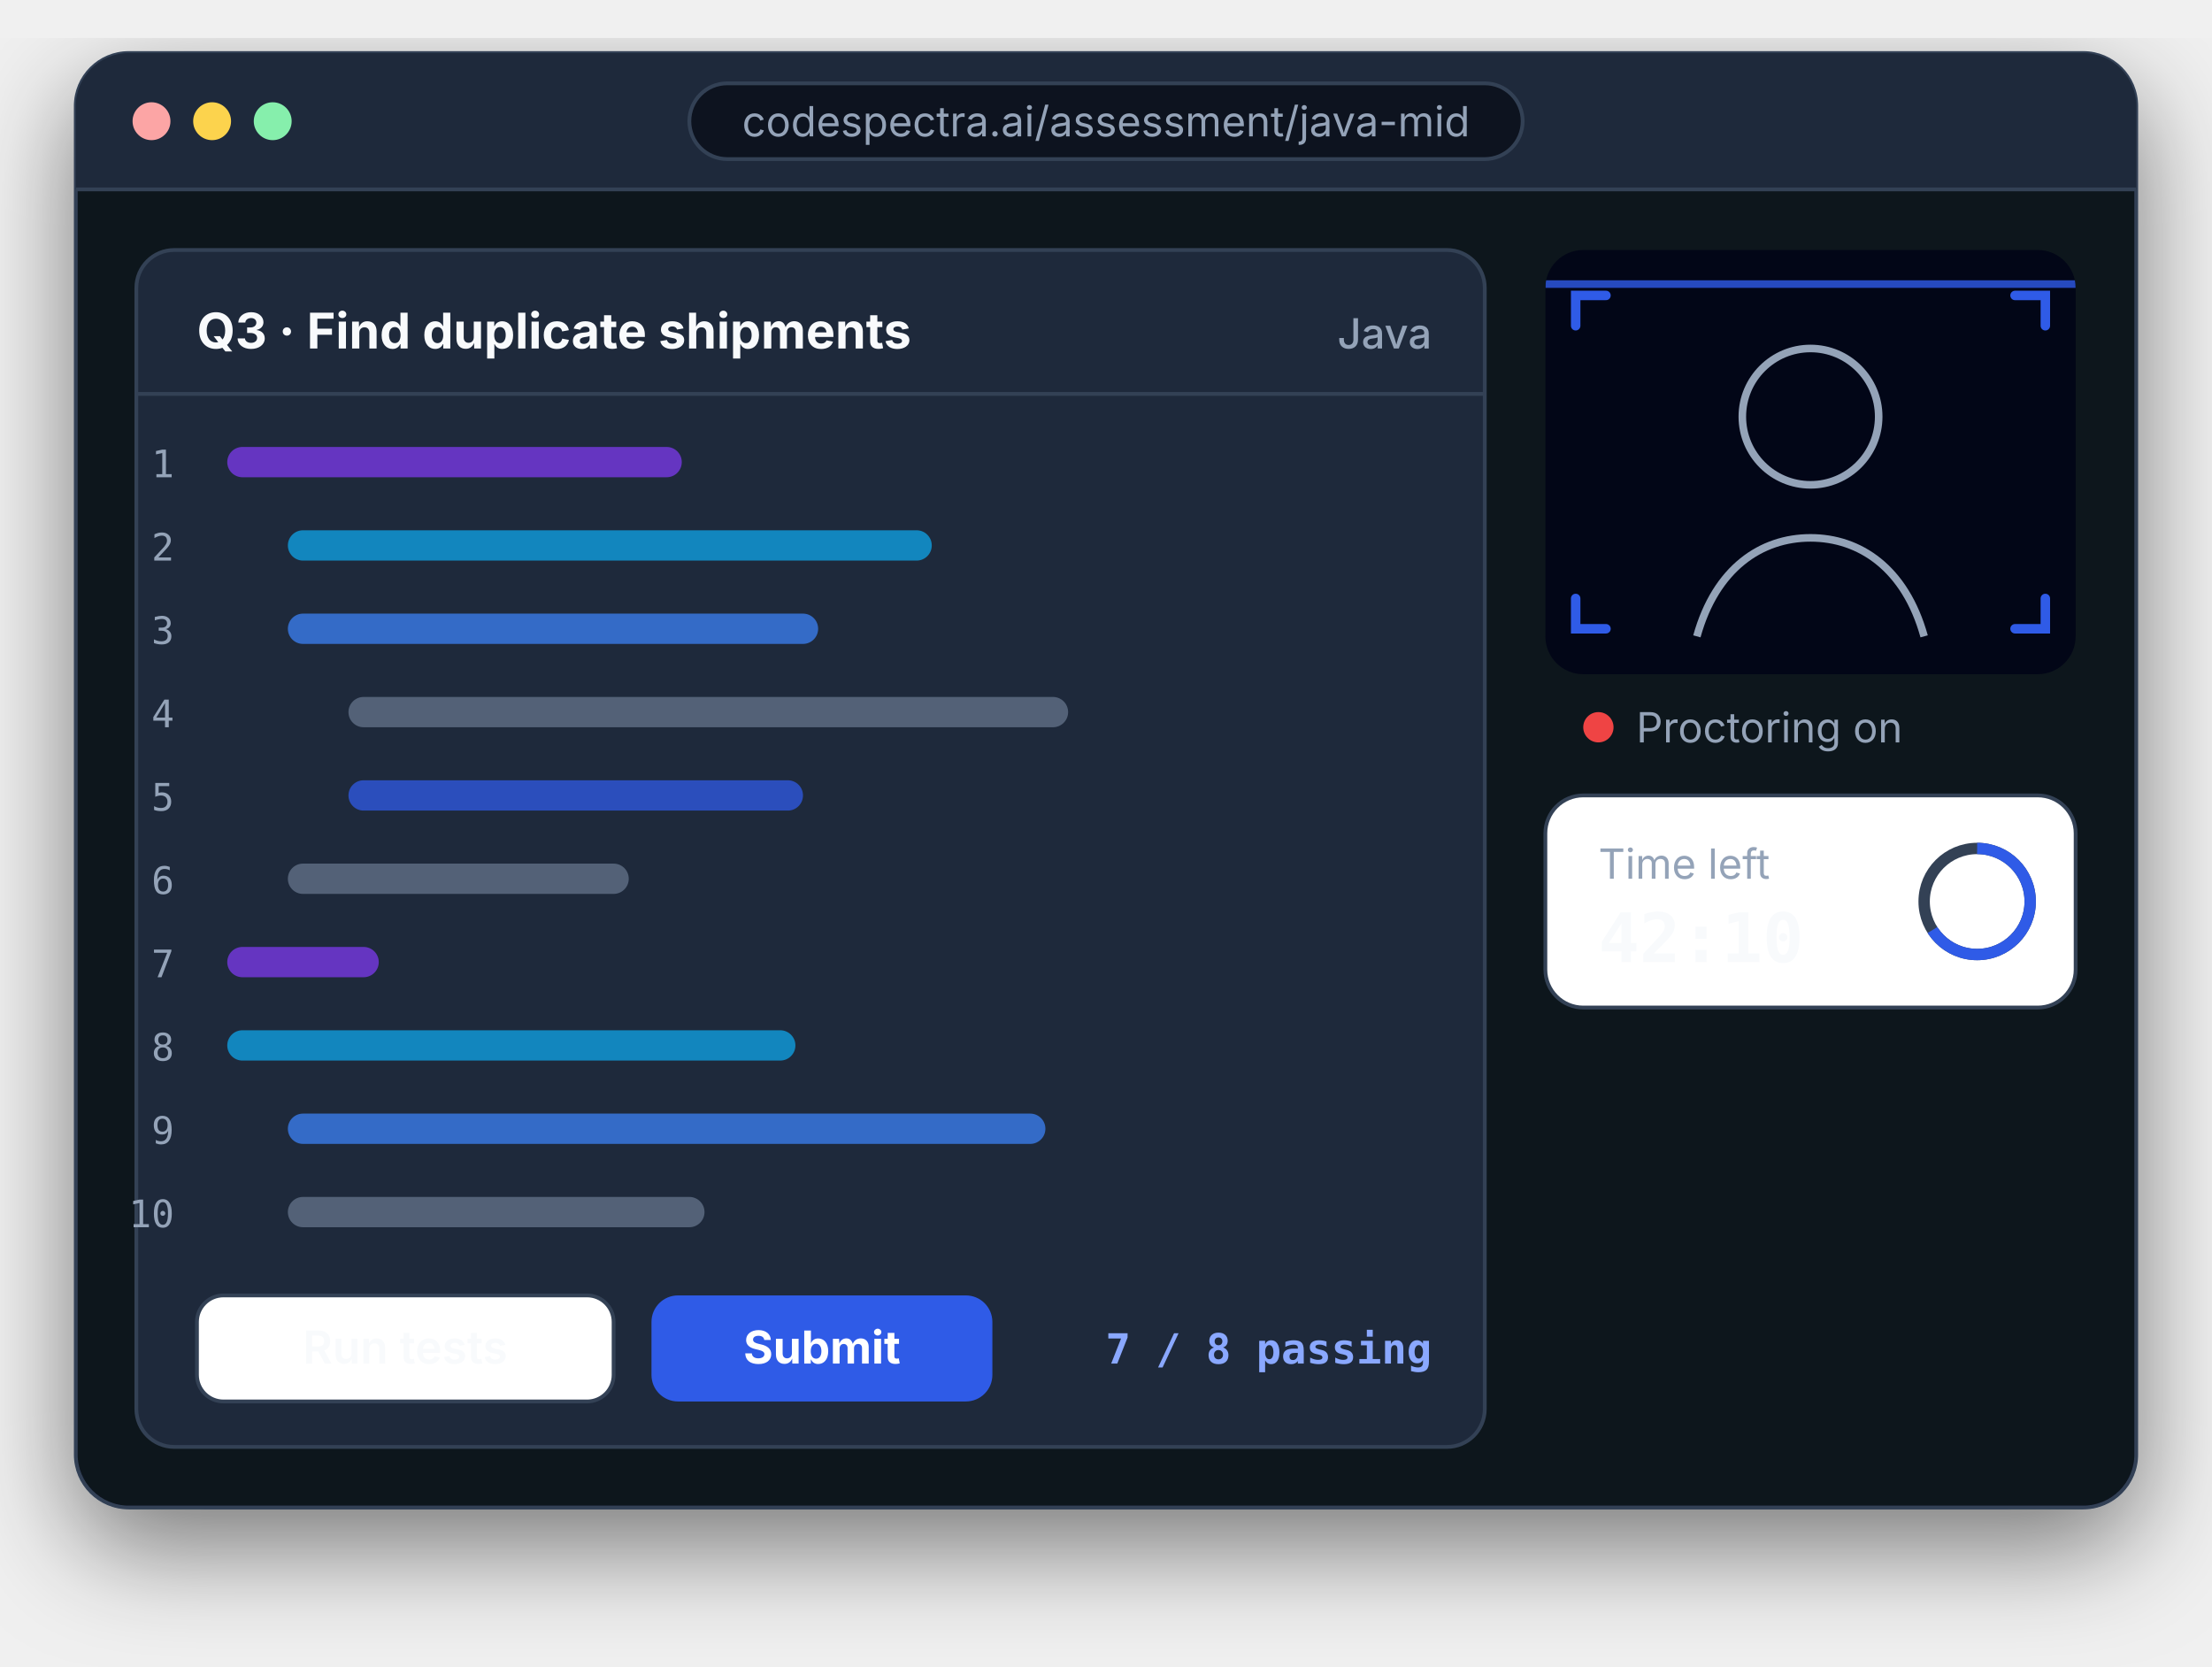
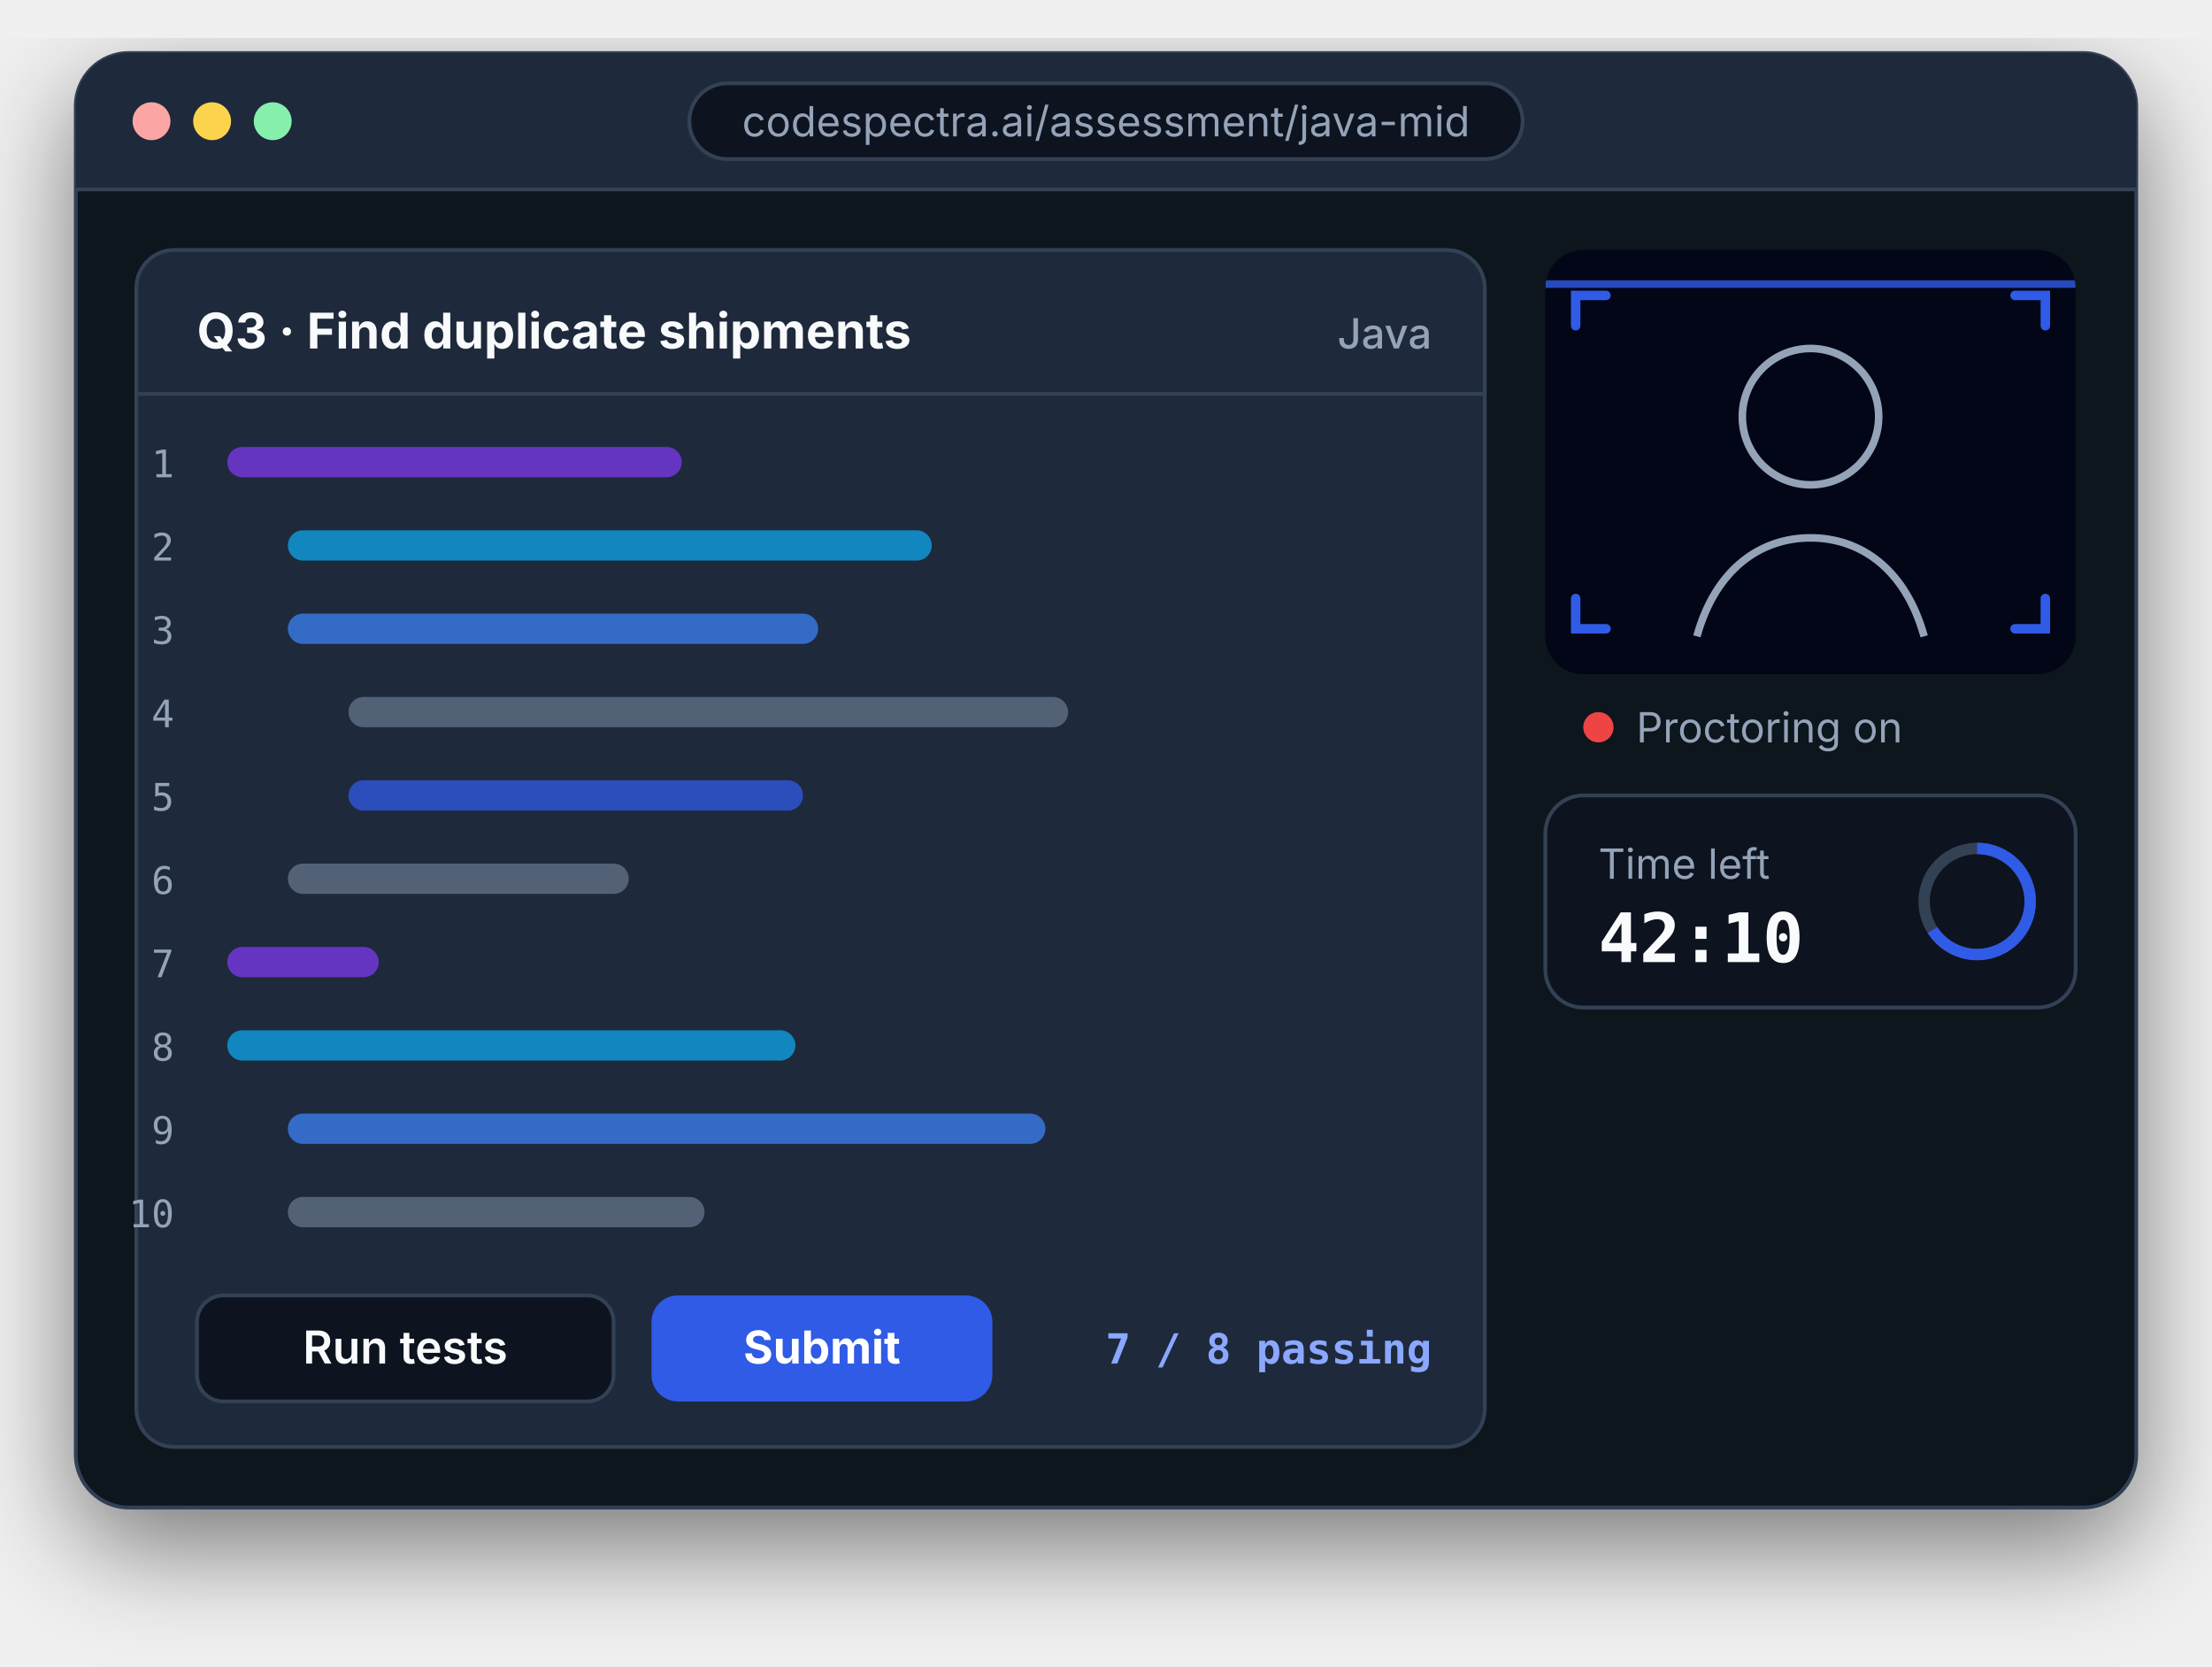
<svg xmlns="http://www.w3.org/2000/svg" viewBox="-12 -6 584 440" fill="none" role="img">
  <defs>
    <linearGradient id="mint" x1="0" y1="1" x2="0" y2="0">
      <stop offset="0" stop-color="#3b82f6" />
      <stop offset="1" stop-color="#5b84ff" />
    </linearGradient>
    <linearGradient id="spec" x1="0" y1="0" x2="1" y2="1">
      <stop offset="0" stop-color="#1d4ed8" />
      <stop offset=".5" stop-color="#2f5be7" />
      <stop offset="1" stop-color="#38bdf8" />
    </linearGradient>
    <filter id="sh" x="-8%" y="-8%" width="116%" height="130%">
      <feDropShadow dx="0" dy="10" stdDeviation="14" flood-color="#000000" flood-opacity=".5" />
    </filter>
  </defs>
  <style>
  .ty{transform-box:fill-box;transform-origin:0 50%;animation:ty 7s steps(16) infinite}
  @keyframes ty{0%{transform:scaleX(0)}30%,92%{transform:scaleX(1)}100%{transform:scaleX(0)}}
  .scan{animation:scan 2.4s ease-in-out infinite alternate}
  @keyframes scan{from{transform:translateY(0)}to{transform:translateY(96px)}}
  .rec{animation:blink 1.2s steps(2,start) infinite}@keyframes blink{to{visibility:hidden}}
  .toast{opacity:0;animation:toast 7s ease infinite}
  .t2{animation-delay:2.3s}
  @keyframes toast{0%,20%{opacity:0;transform:translateX(20px)}28%,55%{opacity:1;transform:none}63%,100%{opacity:0;transform:translateX(20px)}}
  .hand{transform-origin:478px 82px;animation:spin 60s linear infinite}@keyframes spin{to{transform:rotate(360deg)}}

  @media (prefers-reduced-motion: reduce){*{animation:none!important}.in,.toast,.badge,.row{opacity:1!important;transform:none!important}.gauge{stroke-dashoffset:40!important}}
</style>
  <rect x="8" y="8" width="544" height="384" rx="14" fill="#0d131f" stroke="#334155" filter="url(#sh)" />
  <path d="M8 22a14 14 0 0 1 14-14h516a14 14 0 0 1 14 14v22H8z" fill="#1e293b" />
  <line x1="8" y1="44" x2="552" y2="44" stroke="#334155" />
  <circle cx="28" cy="26" r="5" fill="#fca5a5" />
  <circle cx="44" cy="26" r="5" fill="#fcd34d" />
  <circle cx="60" cy="26" r="5" fill="#86efac" />
  <rect x="170" y="16" width="220" height="20" rx="10" fill="#0d131f" stroke="#334155" />
  <text x="280" y="30" text-anchor="middle" font-family="ui-sans-serif,system-ui,-apple-system,Segoe UI,sans-serif" font-size="11" fill="#94a3b8">codespectra.ai/assessment/java-mid</text>
  <rect x="24" y="60" width="356" height="316" rx="10" fill="#1e293b" stroke="#334155" />
  <text x="40" y="86" text-anchor="start" font-family="ui-sans-serif,system-ui,-apple-system,Segoe UI,sans-serif" font-size="13" font-weight="700" fill="#f8fafc">Q3 · Find duplicate shipments</text>
  <text x="366" y="86" text-anchor="end" font-family="ui-sans-serif,system-ui,-apple-system,Segoe UI,sans-serif" font-size="11" font-weight="500" fill="#94a3b8">Java</text>
  <line x1="24" y1="98" x2="380" y2="98" stroke="#334155" />
  <text x="34" y="120" text-anchor="end" font-family="ui-monospace,SFMono-Regular,Menlo,monospace" font-size="10" font-weight="400" fill="#94a3b8">1</text>
  <rect class="ty" style="animation-delay:0.0s" x="48" y="112" width="120" height="8" rx="4" fill="#7c3aed" opacity=".75" />
  <text x="34" y="142" text-anchor="end" font-family="ui-monospace,SFMono-Regular,Menlo,monospace" font-size="10" font-weight="400" fill="#94a3b8">2</text>
  <rect class="ty" style="animation-delay:0.3s" x="64" y="134" width="170" height="8" rx="4" fill="#0ea5e9" opacity=".75" />
  <text x="34" y="164" text-anchor="end" font-family="ui-monospace,SFMono-Regular,Menlo,monospace" font-size="10" font-weight="400" fill="#94a3b8">3</text>
  <rect class="ty" style="animation-delay:0.6s" x="64" y="156" width="140" height="8" rx="4" fill="#3b82f6" opacity=".75" />
  <text x="34" y="186" text-anchor="end" font-family="ui-monospace,SFMono-Regular,Menlo,monospace" font-size="10" font-weight="400" fill="#94a3b8">4</text>
  <rect class="ty" style="animation-delay:0.9s" x="80" y="178" width="190" height="8" rx="4" fill="#64748b" opacity=".75" />
  <text x="34" y="208" text-anchor="end" font-family="ui-monospace,SFMono-Regular,Menlo,monospace" font-size="10" font-weight="400" fill="#94a3b8">5</text>
  <rect class="ty" style="animation-delay:1.2s" x="80" y="200" width="120" height="8" rx="4" fill="#2f5be7" opacity=".75" />
  <text x="34" y="230" text-anchor="end" font-family="ui-monospace,SFMono-Regular,Menlo,monospace" font-size="10" font-weight="400" fill="#94a3b8">6</text>
  <rect class="ty" style="animation-delay:1.5s" x="64" y="222" width="90" height="8" rx="4" fill="#64748b" opacity=".75" />
  <text x="34" y="252" text-anchor="end" font-family="ui-monospace,SFMono-Regular,Menlo,monospace" font-size="10" font-weight="400" fill="#94a3b8">7</text>
  <rect class="ty" style="animation-delay:1.8s" x="48" y="244" width="40" height="8" rx="4" fill="#7c3aed" opacity=".75" />
  <text x="34" y="274" text-anchor="end" font-family="ui-monospace,SFMono-Regular,Menlo,monospace" font-size="10" font-weight="400" fill="#94a3b8">8</text>
  <rect class="ty" style="animation-delay:2.1s" x="48" y="266" width="150" height="8" rx="4" fill="#0ea5e9" opacity=".75" />
  <text x="34" y="296" text-anchor="end" font-family="ui-monospace,SFMono-Regular,Menlo,monospace" font-size="10" font-weight="400" fill="#94a3b8">9</text>
  <rect class="ty" style="animation-delay:2.4s" x="64" y="288" width="200" height="8" rx="4" fill="#3b82f6" opacity=".75" />
  <text x="34" y="318" text-anchor="end" font-family="ui-monospace,SFMono-Regular,Menlo,monospace" font-size="10" font-weight="400" fill="#94a3b8">10</text>
  <rect class="ty" style="animation-delay:2.7s" x="64" y="310" width="110" height="8" rx="4" fill="#64748b" opacity=".75" />
-   <rect x="40" y="336" width="110" height="28" rx="7" fill="#fff" stroke="#334155" />
+   <rect x="40" y="336" width="110" height="28" rx="7" fill="#0d131f" stroke="#334155" />
  <text x="95" y="354" text-anchor="middle" font-family="ui-sans-serif,system-ui,-apple-system,Segoe UI,sans-serif" font-size="12" font-weight="600" fill="#f8fafc">Run tests</text>
  <rect x="160" y="336" width="90" height="28" rx="7" fill="#2f5be7" />
  <text x="205" y="354" text-anchor="middle" font-family="ui-sans-serif,system-ui,-apple-system,Segoe UI,sans-serif" font-size="12" font-weight="700" fill="#fff">Submit</text>
  <text x="366" y="354" text-anchor="end" font-family="ui-monospace,SFMono-Regular,Menlo,monospace" font-size="11" font-weight="600" fill="#8aa8ff">7 / 8 passing</text>
  <rect x="396" y="60" width="140" height="112" rx="10" fill="#020617" />
  <circle cx="466" cy="104" r="18" stroke="#94a3b8" stroke-width="2" />
  <path d="M436 162c5-18 17-26 30-26s25 8 30 26" stroke="#94a3b8" stroke-width="2" />
  <path d="M412 72h-8v8M520 72h8v8M412 160h-8v-8M520 160h8v-8" stroke="#2f5be7" stroke-width="2.5" stroke-linecap="round" />
  <clipPath id="cam">
    <rect x="396" y="60" width="140" height="112" rx="10" />
  </clipPath>
  <g clip-path="url(#cam)">
    <rect class="scan" x="396" y="68" width="140" height="2" fill="#2f5be7" opacity=".8" />
  </g>
  <circle class="rec" cx="410" cy="186" r="4" fill="#ef4444" />
  <text x="420" y="190" text-anchor="start" font-family="ui-sans-serif,system-ui,-apple-system,Segoe UI,sans-serif" font-size="11" font-weight="400" fill="#94a3b8">Proctoring on</text>
-   <rect x="396" y="204" width="140" height="56" rx="10" fill="#fff" stroke="#334155" />
+   <rect x="396" y="204" width="140" height="56" rx="10" fill="#0d131f" stroke="#334155" />
  <text x="410" y="226" text-anchor="start" font-family="ui-sans-serif,system-ui,-apple-system,Segoe UI,sans-serif" font-size="11" font-weight="400" fill="#94a3b8">Time left</text>
  <text x="410" y="248" text-anchor="start" font-family="ui-monospace,SFMono-Regular,Menlo,monospace" font-size="18" font-weight="700" fill="#f8fafc">42:10</text>
  <circle cx="510" cy="232" r="14" stroke="#334155" stroke-width="3" />
  <circle cx="510" cy="232" r="14" stroke="#2f5be7" stroke-width="3" stroke-dasharray="88" stroke-dashoffset="30" transform="rotate(-90 510 232)" />
  <g class="toast">
    <rect x="396" y="276" width="140" height="40" rx="9" fill="#451a03" stroke="#fdba74" />
    <circle cx="412" cy="296" r="4" fill="#f59e0b" />
    <text x="422" y="293" text-anchor="start" font-family="ui-sans-serif,system-ui,-apple-system,Segoe UI,sans-serif" font-size="11" font-weight="600" fill="#f8fafc">Tab switch logged</text>
    <text x="422" y="307" text-anchor="start" font-family="ui-sans-serif,system-ui,-apple-system,Segoe UI,sans-serif" font-size="10" font-weight="400" fill="#94a3b8">at 14:22</text>
  </g>
  <g class="toast t2">
    <rect x="396" y="324" width="140" height="40" rx="9" fill="#172554" stroke="#a5bdff" />
    <circle cx="412" cy="344" r="4" fill="#2f5be7" />
    <text x="422" y="341" text-anchor="start" font-family="ui-sans-serif,system-ui,-apple-system,Segoe UI,sans-serif" font-size="11" font-weight="600" fill="#f8fafc">Face matched to ID</text>
    <text x="422" y="355" text-anchor="start" font-family="ui-sans-serif,system-ui,-apple-system,Segoe UI,sans-serif" font-size="10" font-weight="400" fill="#94a3b8">snapshot 6 of 12</text>
  </g>
</svg>
